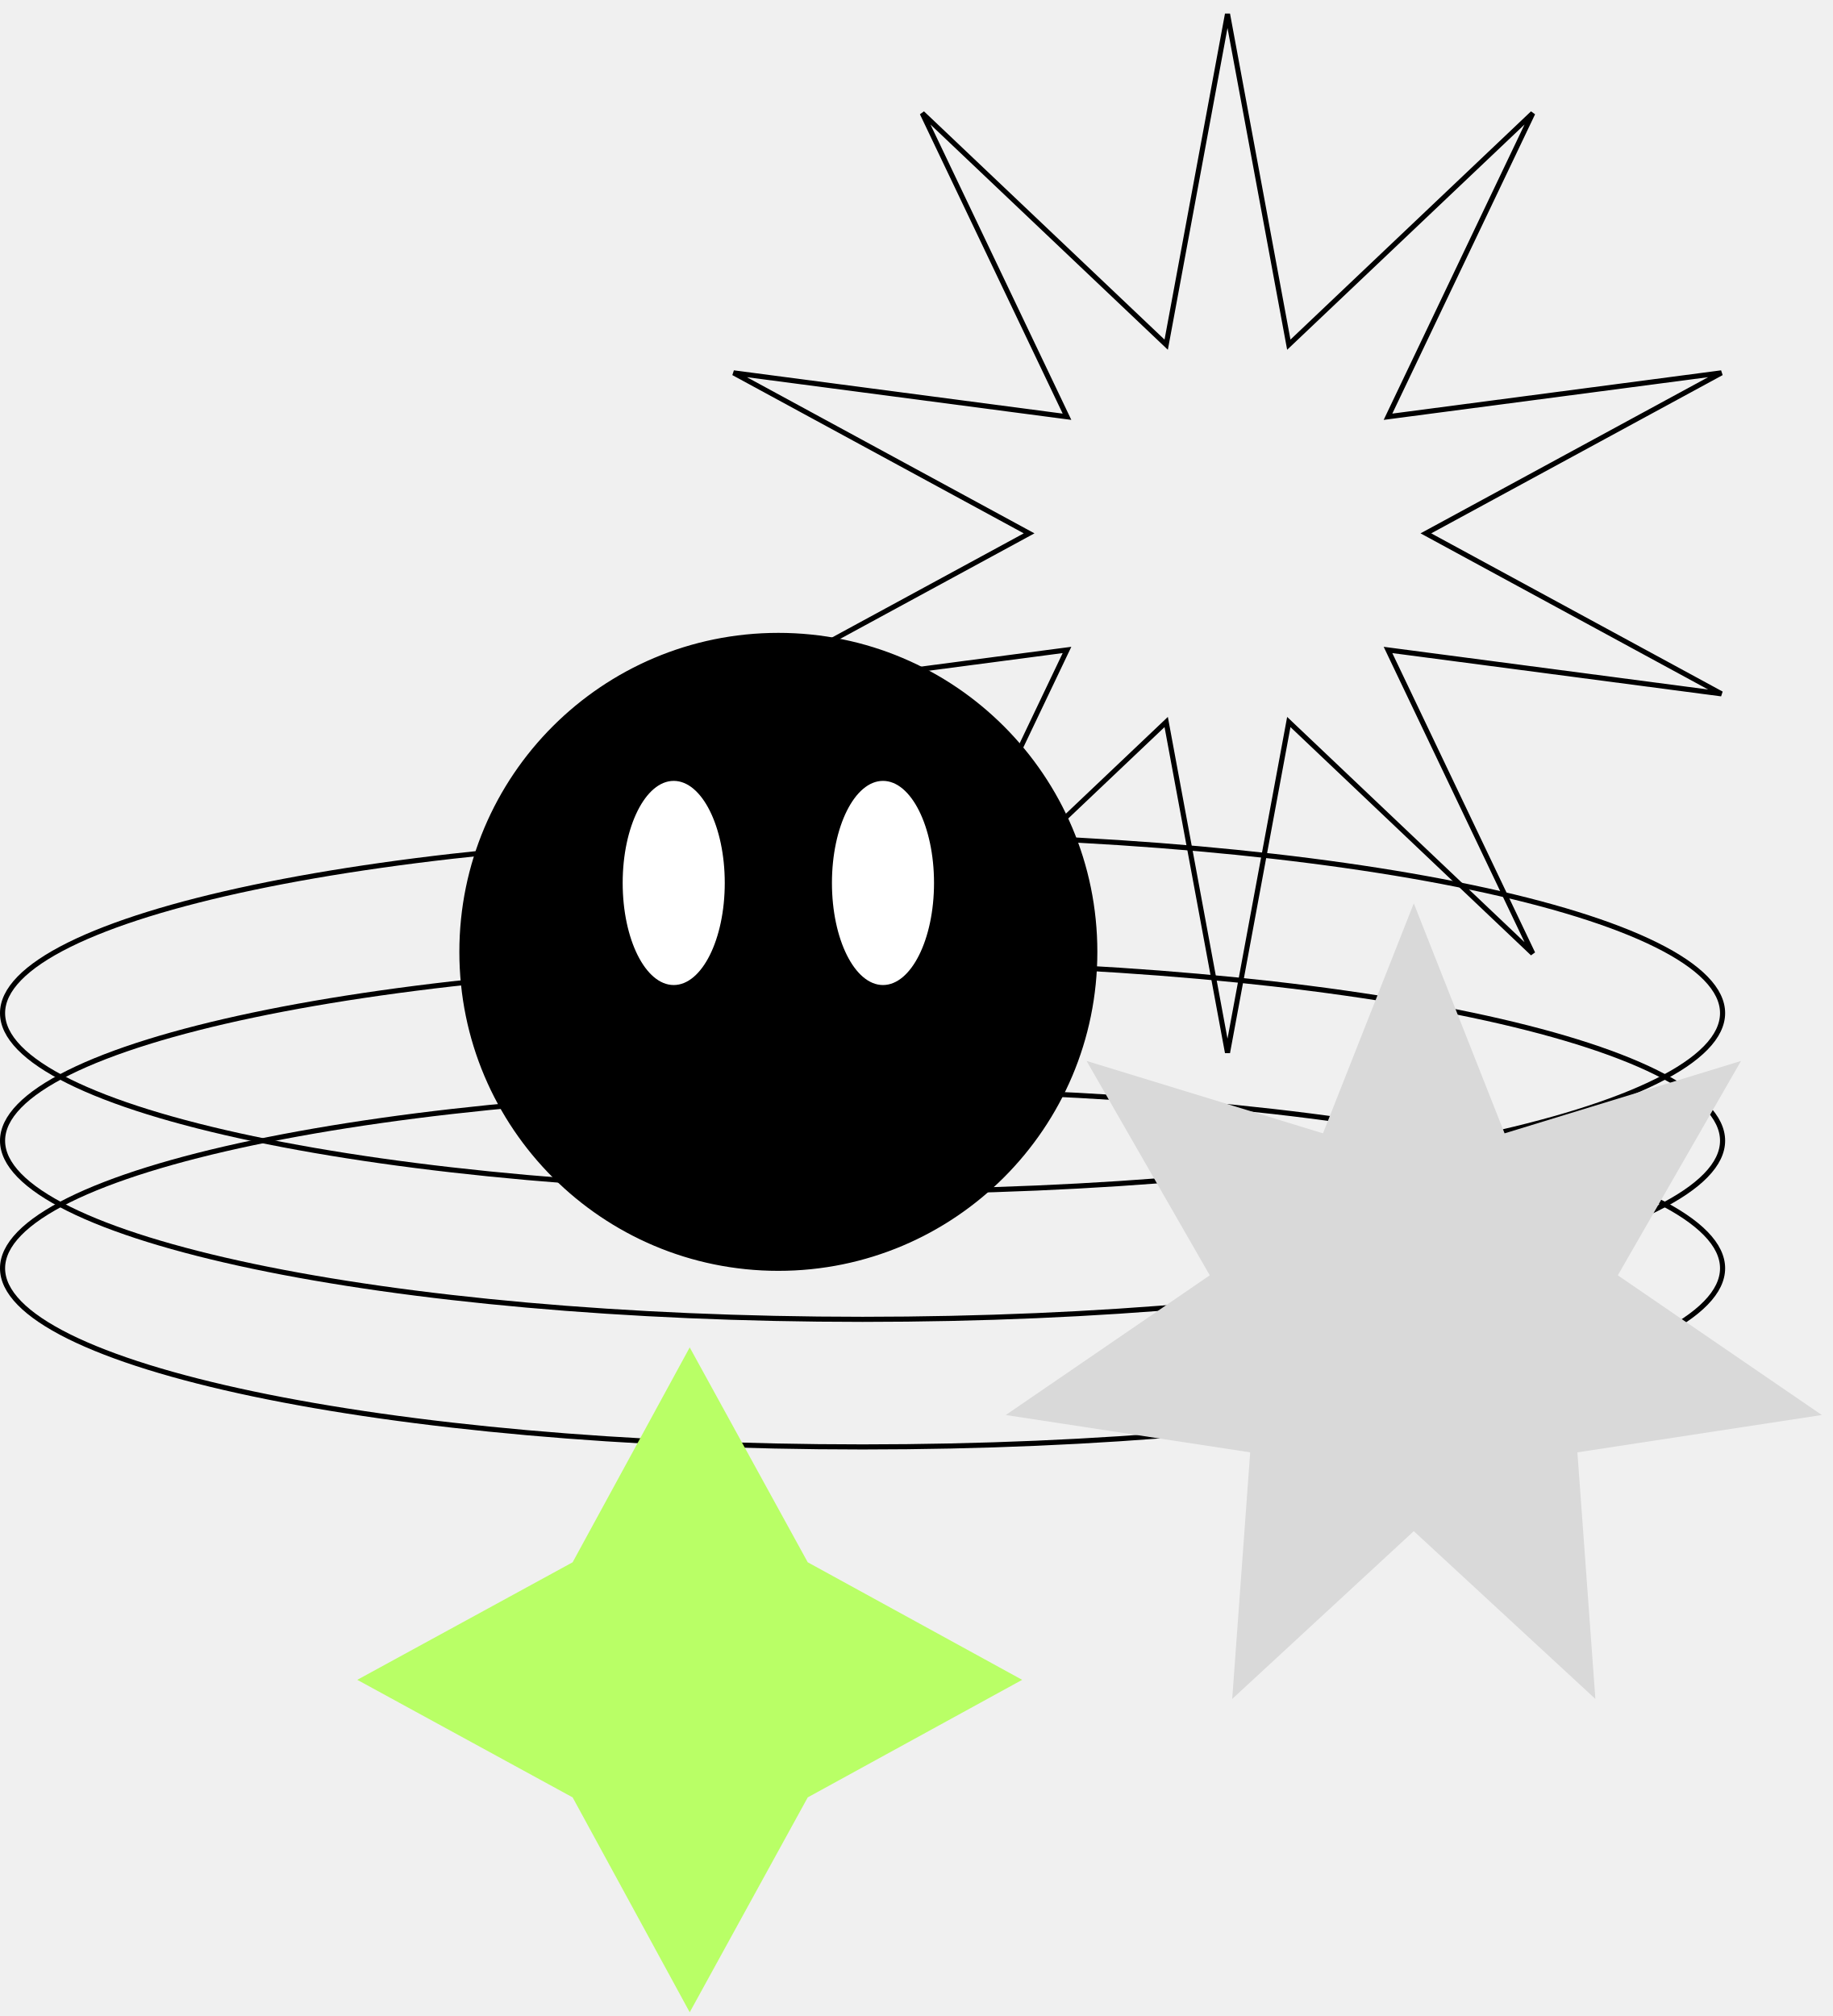
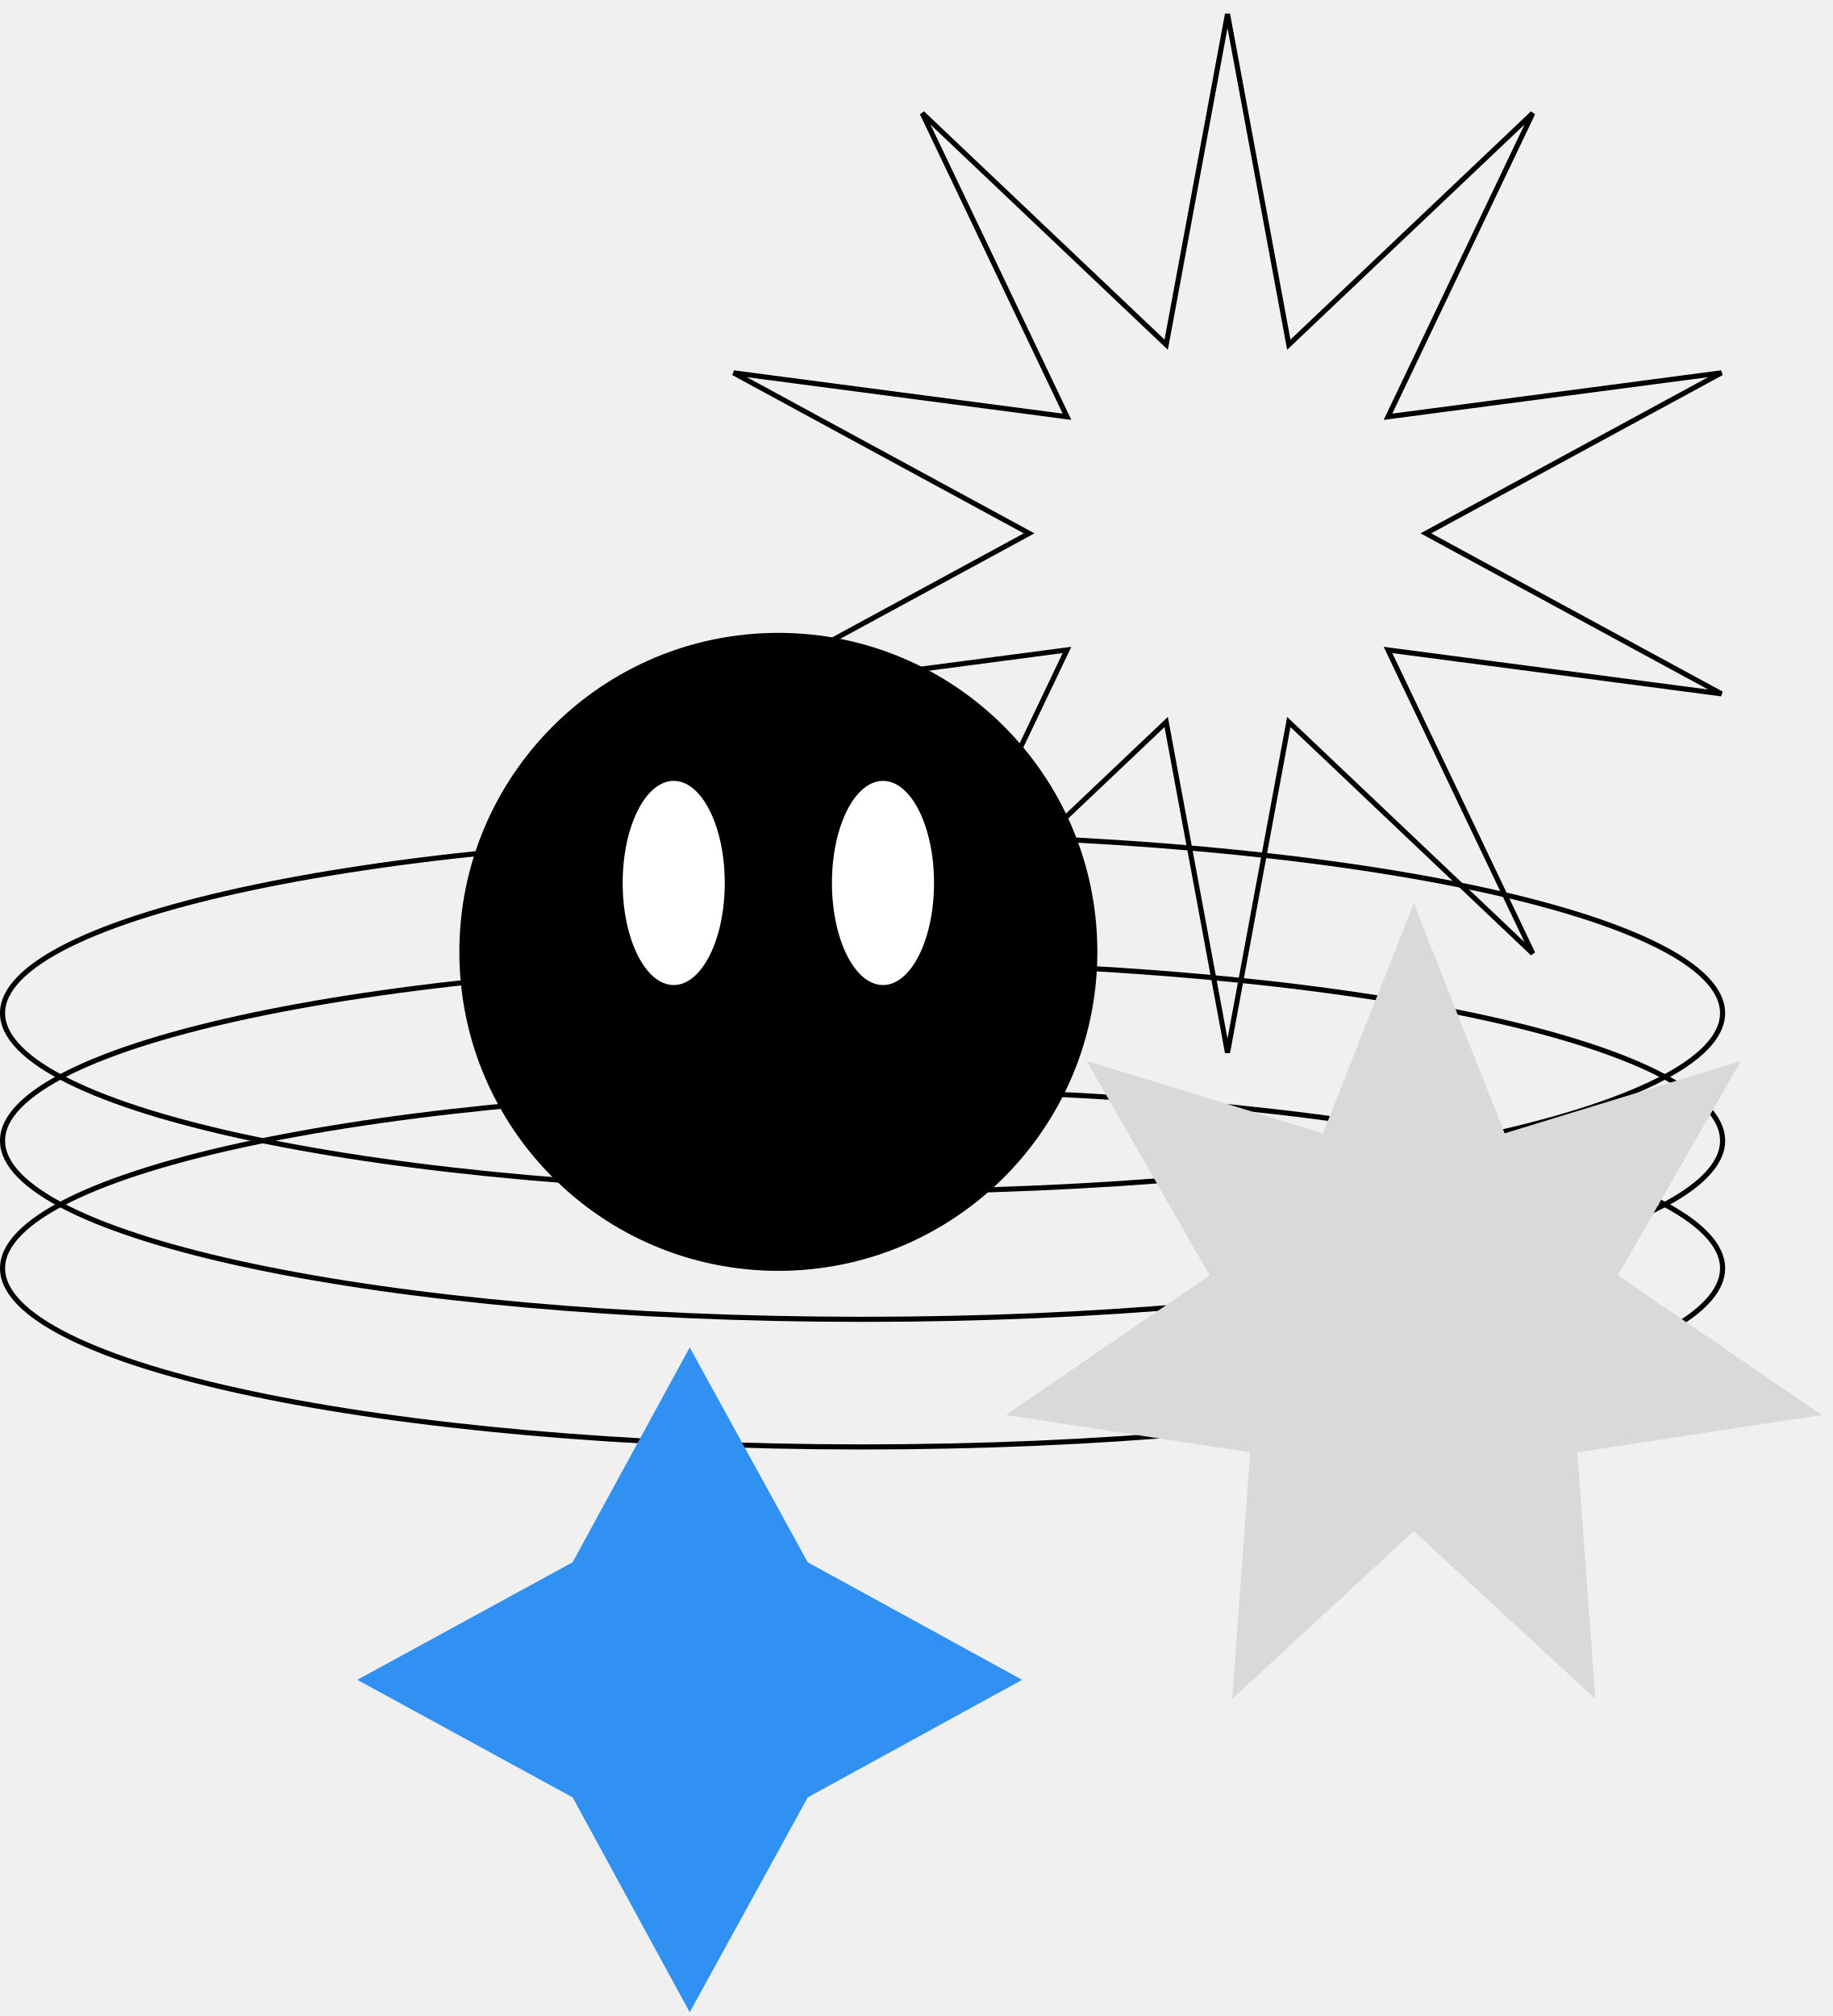
<svg xmlns="http://www.w3.org/2000/svg" width="359" height="395" viewBox="0 0 359 395" fill="none">
  <path d="M337.5 198.5C337.5 200.778 336.403 203.052 334.208 205.306C332.012 207.561 328.746 209.76 324.497 211.87C316 216.09 303.672 219.904 288.398 223.113C257.858 229.528 215.644 233.5 169 233.5C122.356 233.5 80.142 229.528 49.602 223.113C34.328 219.904 22 216.09 13.503 211.87C9.254 209.76 5.988 207.561 3.792 205.306C1.597 203.052 0.5 200.778 0.5 198.5C0.5 196.222 1.597 193.948 3.792 191.694C5.988 189.439 9.254 187.24 13.503 185.13C22 180.91 34.328 177.096 49.602 173.887C80.142 167.472 122.356 163.5 169 163.5C215.644 163.5 257.858 167.472 288.398 173.887C303.672 177.096 316 180.91 324.497 185.13C328.746 187.24 332.012 189.439 334.208 191.694C336.403 193.948 337.5 196.222 337.5 198.5Z" stroke="black" />
  <path d="M337.5 223.5C337.5 225.778 336.403 228.052 334.208 230.306C332.012 232.561 328.746 234.76 324.497 236.87C316 241.09 303.672 244.904 288.398 248.113C257.858 254.528 215.644 258.5 169 258.5C122.356 258.5 80.142 254.528 49.602 248.113C34.328 244.904 22 241.09 13.503 236.87C9.254 234.76 5.988 232.561 3.792 230.306C1.597 228.052 0.5 225.778 0.5 223.5C0.5 221.222 1.597 218.948 3.792 216.694C5.988 214.439 9.254 212.24 13.503 210.13C22 205.91 34.328 202.096 49.602 198.887C80.142 192.472 122.356 188.5 169 188.5C215.644 188.5 257.858 192.472 288.398 198.887C303.672 202.096 316 205.91 324.497 210.13C328.746 212.24 332.012 214.439 334.208 216.694C336.403 218.948 337.5 221.222 337.5 223.5Z" stroke="black" />
  <path d="M337.5 248.5C337.5 250.778 336.403 253.052 334.208 255.306C332.012 257.561 328.746 259.76 324.497 261.87C316 266.09 303.672 269.904 288.398 273.113C257.858 279.528 215.644 283.5 169 283.5C122.356 283.5 80.142 279.528 49.602 273.113C34.328 269.904 22 266.09 13.503 261.87C9.254 259.76 5.988 257.561 3.792 255.306C1.597 253.052 0.5 250.778 0.5 248.5C0.5 246.222 1.597 243.948 3.792 241.694C5.988 239.439 9.254 237.24 13.503 235.13C22 230.91 34.328 227.096 49.602 223.887C80.142 217.472 122.356 213.5 169 213.5C215.644 213.5 257.858 217.472 288.398 223.887C303.672 227.096 316 230.91 324.497 235.13C328.746 237.24 332.012 239.439 334.208 241.694C336.403 243.948 337.5 246.222 337.5 248.5Z" stroke="black" />
  <path d="M252.343 66.629L252.511 67.535L253.179 66.901L300.311 22.177L272.341 80.823L271.945 81.654L272.858 81.534L337.276 73.055L280.177 104.061L279.368 104.5L280.177 104.939L337.276 135.945L272.858 127.466L271.945 127.346L272.341 128.177L300.311 186.823L253.179 142.099L252.511 141.465L252.343 142.371L240.5 206.257L228.657 142.371L228.489 141.465L227.821 142.099L180.689 186.823L208.659 128.177L209.055 127.346L208.142 127.466L143.724 135.945L200.823 104.939L201.632 104.5L200.823 104.061L143.724 73.055L208.142 81.534L209.055 81.654L208.659 80.823L180.689 22.177L227.821 66.901L228.489 67.535L228.657 66.629L240.5 2.743L252.343 66.629Z" stroke="black" />
  <path d="M277 177L294.789 222.06L341.11 207.874L316.972 249.877L356.944 277.247L309.055 284.563L312.578 332.879L277 300L241.422 332.879L244.945 284.563L197.056 277.247L237.028 249.877L212.89 207.874L259.211 222.06L277 177Z" fill="#D9D9D9" />
-   <path d="M112.194 306.102L135.134 264L158.258 306.102L200.269 329.134L158.258 352.166L135.134 394.269L112.194 352.166L70 329.134L112.194 306.102Z" fill="#B9FF66" />
+   <path d="M112.194 306.102L135.134 264L158.258 306.102L200.269 329.134L158.258 352.166L135.134 394.269L112.194 352.166L70 329.134L112.194 306.102Z" fill="#3191F3" />
  <circle cx="152.5" cy="186.5" r="62" fill="black" stroke="black" />
  <ellipse cx="132" cy="173" rx="10" ry="20" fill="white" />
  <ellipse cx="173" cy="173" rx="10" ry="20" fill="white" />
</svg>
